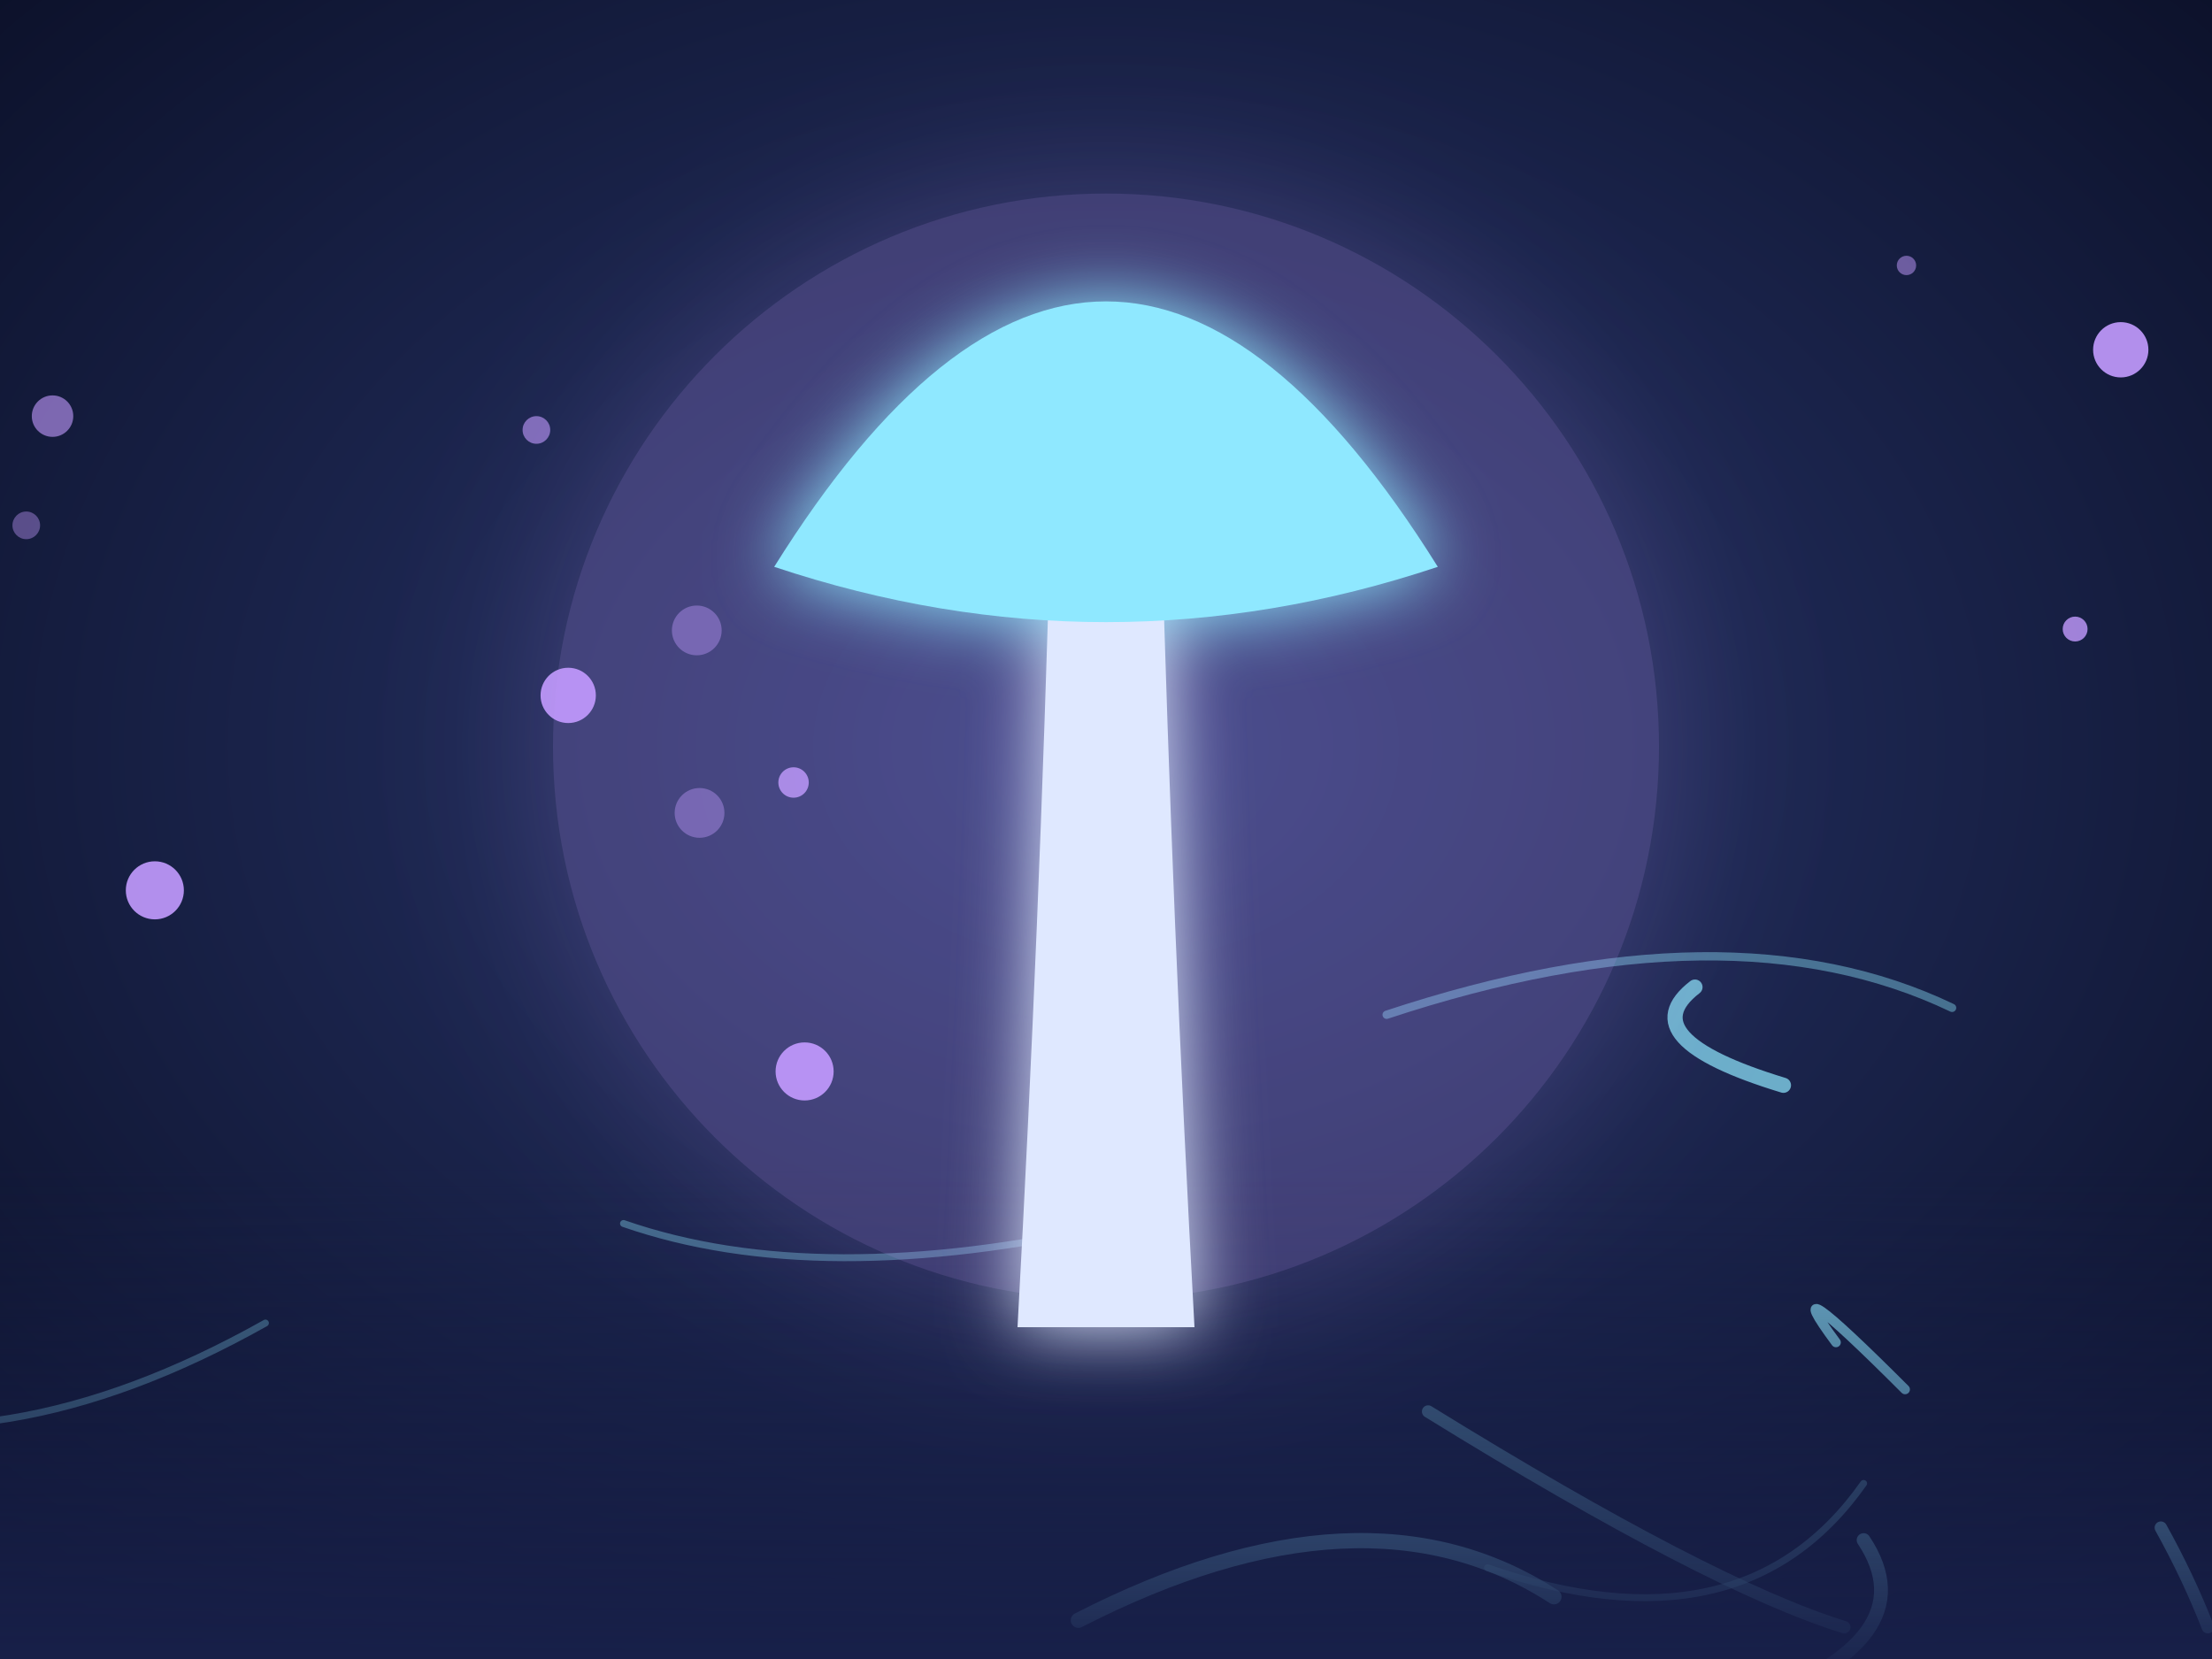
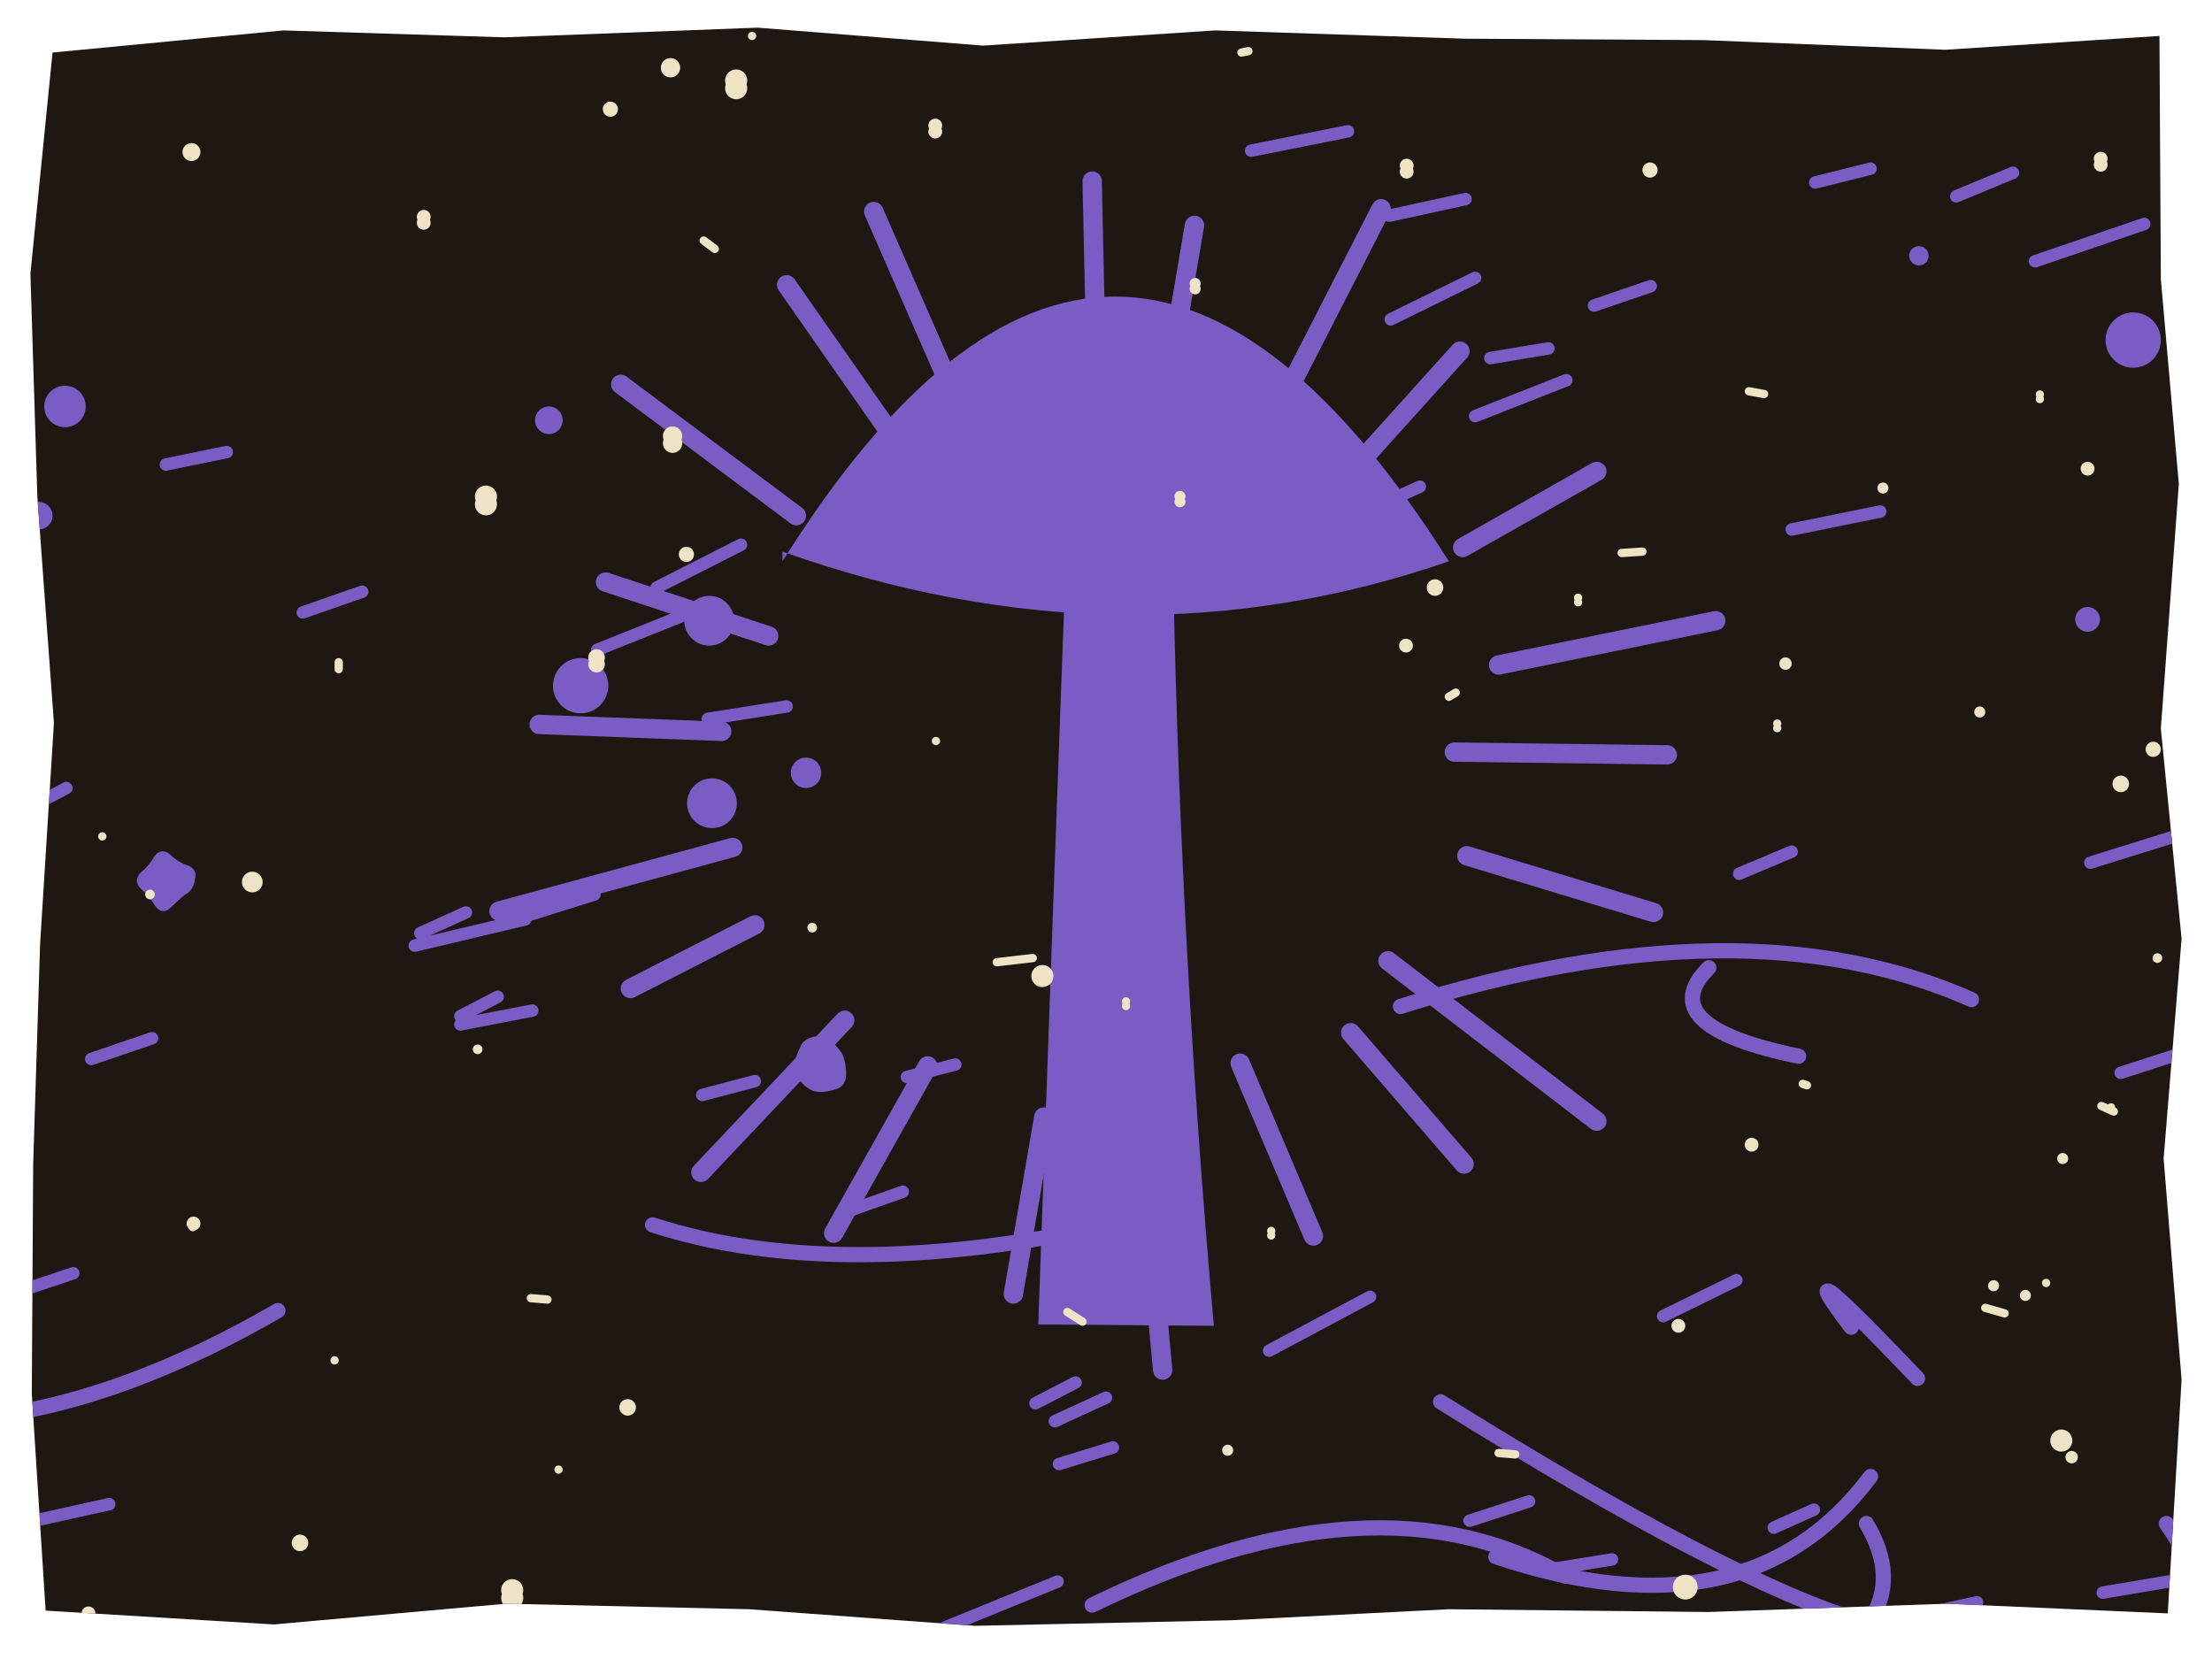
<svg xmlns="http://www.w3.org/2000/svg" viewBox="0 0 160 120" width="160" height="120" preserveAspectRatio="xMidYMid meet">
  <defs>
-     <radialGradient id="bg" cx="50%" cy="45%" r="70%">
-       <stop offset="0" stop-color="#2a3870" />
-       <stop offset="1" stop-color="#0b1028" />
-     </radialGradient>
-     <filter id="glow" x="-50%" y="-50%" width="200%" height="200%">
-       <feGaussianBlur stdDeviation="2.6" result="b" />
-       <feMerge>
-         <feMergeNode in="b" />
-         <feMergeNode in="SourceGraphic" />
-       </feMerge>
-     </filter>
-     <filter id="soft" x="-50%" y="-50%" width="200%" height="200%">
-       <feGaussianBlur stdDeviation="6" result="b" />
-       <feMerge>
-         <feMergeNode in="b" />
-         <feMergeNode in="SourceGraphic" />
-       </feMerge>
-     </filter>
-     <linearGradient id="soil" x1="0" y1="0" x2="0" y2="1">
-       <stop offset="0" stop-color="#18204a" stop-opacity="0" />
-       <stop offset="1" stop-color="#18204a" stop-opacity="0.95" />
-     </linearGradient>
+     <clipPath id="block">
+       <path d="M3.8 3.8L20.5 2.2L36.5 2.7L54.8 2L71.1 3.3L87.9 2.2L106 2.8L123.2 2.9L140.7 3.6L156.2 2.6L156.3 20.2L157.6 35L156.3 52.7L157.8 67.9L156.5 83.8L157.8 99.8L156.8 116.7L140.8 116L123.6 116.6L104.8 116.4L89 117.2L70.5 117.6L54.2 116.4L36.6 116L19.8 117.5L3.3 116.5L2.3 100.8L2.4 84.2L2.9 68.3L3.9 52.3L2.7 35.9L2.2 19.8Z" />
+     </clipPath>
  </defs>
-   <rect width="160" height="120" fill="url(#bg)" />
-   <path d="M80.6 88.6 q-21.4 4.8 -35.5 -0.1" stroke="#8fe8ff" stroke-width="0.5" fill="none" stroke-linecap="round" opacity="0.4" />
-   <path d="M107.6 113.4 q18.4 6.4 27.2 -6.1" stroke="#8fe8ff" stroke-width="0.5" fill="none" stroke-linecap="round" opacity="0.4" />
-   <path d="M159.7 117.7 q-1.4 -3.6 -3.4 -7.2" stroke="#8fe8ff" stroke-width="0.9" fill="none" stroke-linecap="round" opacity="0.7" />
-   <path d="M132.8 97.1 q-4.6 -6.2 5 3.4" stroke="#8fe8ff" stroke-width="0.7" fill="none" stroke-linecap="round" opacity="0.8" />
-   <path d="M78 117.2 q20.7 -10.6 34.4 -1.7" stroke="#8fe8ff" stroke-width="1.1" fill="none" stroke-linecap="round" opacity="0.6" />
-   <path d="M141.2 72.9 q-16.1 -7.7 -40.9 0.5" stroke="#8fe8ff" stroke-width="0.6" fill="none" stroke-linecap="round" opacity="0.4" />
-   <path d="M103.3 102.1 q20.4 12.6 30.1 15.6" stroke="#8fe8ff" stroke-width="0.9" fill="none" stroke-linecap="round" opacity="0.4" />
-   <path d="M19.2 95.7 q-19.4 10.9 -35.3 5.8" stroke="#8fe8ff" stroke-width="0.5" fill="none" stroke-linecap="round" opacity="0.4" />
-   <path d="M134.8 111.4 q4.8 7.2 -8.7 12" stroke="#8fe8ff" stroke-width="1" fill="none" stroke-linecap="round" opacity="0.6" />
-   <path d="M122.6 71.4 q-4.8 3.7 6.4 7.1" stroke="#8fe8ff" stroke-width="1.1" fill="none" stroke-linecap="round" opacity="0.7" />
-   <rect y="84" width="160" height="36" fill="url(#soil)" />
-   <circle cx="3.8" cy="30.1" r="1.5" fill="#c39bff" opacity="0.6" />
-   <circle cx="41.1" cy="50.3" r="2" fill="#c39bff" opacity="0.9" />
-   <circle cx="150.1" cy="45.5" r="0.9" fill="#c39bff" opacity="0.8" />
-   <circle cx="137.9" cy="19.2" r="0.7" fill="#c39bff" opacity="0.5" />
-   <circle cx="57.4" cy="56.6" r="1.1" fill="#c39bff" opacity="0.8" />
-   <circle cx="58.2" cy="77.5" r="2.1" fill="#c39bff" opacity="0.9" />
-   <circle cx="1.9" cy="38" r="1" fill="#c39bff" opacity="0.4" />
-   <circle cx="38.8" cy="31.1" r="1" fill="#c39bff" opacity="0.6" />
-   <circle cx="11.2" cy="64.4" r="2.1" fill="#c39bff" opacity="0.9" />
-   <circle cx="50.4" cy="45.6" r="1.8" fill="#c39bff" opacity="0.4" />
-   <circle cx="153.4" cy="25.3" r="2" fill="#c39bff" opacity="0.9" />
-   <circle cx="78" cy="36.4" r="1.2" fill="#c39bff" opacity="0.8" />
-   <circle cx="90.2" cy="33.7" r="0.6" fill="#c39bff" opacity="0.9" />
-   <circle cx="50.6" cy="58.8" r="1.8" fill="#c39bff" opacity="0.4" />
-   <circle cx="80" cy="54" r="40" fill="#c39bff" opacity=".22" filter="url(#soft)" />
-   <g filter="url(#glow)">
-     <path d="M73.6 96 q1.6 -29.1 2.4 -58.2 h8 q0.8 29.1 2.4 58.2 z" fill="#dfe8ff" />
-     <path d="M56 41 q24 -38.4 48 0 q-24 8 -48 0 z" fill="#8fe8ff" />
+   <g clip-path="url(#block)">
+     <rect width="160" height="120" fill="#1f1812" />
+     <path d="M106.7 30.1l6.6 -2.6M95.9 38.3l6.8 -3.1M51.2 52l5.7 -0.9M147.2 18.9l7.9 -2.7M12 33.6l4.4 -0.9M91.8 97.7l7.3 -3.9M90.5 10.9l7 -1.4M65.6 77.9l3.5 -0.9M74.9 101.5l2.9 -1.5M129.6 38.3l6.4 -1.3M100.5 15.6l5.5 -1.2M30.4 67.5l3.3 -1.5M1 59l3.8 -2M30 68.4l8 -1.9M81.5 31.6l8.4 -2.5M50.8 79.2l3.8 -1M33.3 74.1l5.2 -1M141.5 14.2l4.1 -1.7M106.3 110l4.3 -1.4M107.8 25.9l4.2 -0.7M125.8 63.2l3.8 -1.6M33.3 73.5l2.7 -1.4M60.8 87.8l4.5 -1.6M47.5 42.5l6.1 -3.1M152.1 115.2l7.7 -1.3M131.3 13.2l4 -1M6.6 76.6l4.4 -1.5M36.3 66.8l6.7 -2.1M128.3 110.5l2.9 -1.3M76.3 102.8l3.7 -1.7M75.1 35.8l7.1 -1.9M68.4 117.7l8.1 -3.3M0.2 110.5l7.7 -1.7M111.6 113.6l5 -0.8M72 27l8.5 -1.6M43.2 47l6 -2.4M153.4 77.6l6.5 -2.1M80.1 68.9l3.7 -1.3M136.1 117.4l6.9 -1.5M76.6 105.9l3.9 -1.2M100.6 23.1l6.1 -3M0.8 93.6l4.5 -1.5M21.9 44.3l4.3 -1.5M120.3 95.2l5.3 -2.6M115.3 22.1l4.1 -1.4M151.2 62.4l7.7 -2.4" stroke="#7a5cc4" stroke-width="0.9" stroke-linecap="round" fill="none" />
+     <path d="M81.2 88.9 q-21 4.9 -34.9 0.4" stroke="#7a5cc4" stroke-width="1.1" fill="none" stroke-linecap="round" transform="translate(0.9 -0.7)" />
+     <path d="M107.3 113.3 q18.2 6.1 27.1 -5.8" stroke="#7a5cc4" stroke-width="1.1" fill="none" stroke-linecap="round" transform="translate(0.9 -0.7)" />
+     <path d="M159.2 117.4 q-1.6 -3.9 -3.4 -6.5" stroke="#7a5cc4" stroke-width="1.1" fill="none" stroke-linecap="round" transform="translate(0.9 -0.7)" />
+     <path d="M133 96.7 q-5.1 -6.7 4.8 3.7" stroke="#7a5cc4" stroke-width="1.1" fill="none" stroke-linecap="round" transform="translate(0.9 -0.7)" />
+     <path d="M78.1 116.8 q20.5 -10 34.2 -2.1" stroke="#7a5cc4" stroke-width="1.1" fill="none" stroke-linecap="round" transform="translate(0.9 -0.7)" />
+     <path d="M141.7 73 q-16.5 -7.3 -41.3 0.5" stroke="#7a5cc4" stroke-width="1.1" fill="none" stroke-linecap="round" transform="translate(0.9 -0.7)" />
+     <path d="M103.3 102.1 q20.8 13 30.5 15.9" stroke="#7a5cc4" stroke-width="1.1" fill="none" stroke-linecap="round" transform="translate(0.9 -0.7)" />
+     <path d="M19.2 95.5 q-19.9 11.5 -35.3 6.4" stroke="#7a5cc4" stroke-width="1.1" fill="none" stroke-linecap="round" transform="translate(0.9 -0.7)" />
+     <path d="M134.1 110.9 q4.6 7.7 -8 12.5" stroke="#7a5cc4" stroke-width="1.1" fill="none" stroke-linecap="round" transform="translate(0.9 -0.7)" />
+     <path d="M122.7 70.7 q-4.2 4.2 6.5 6.4" stroke="#7a5cc4" stroke-width="1.1" fill="none" stroke-linecap="round" transform="translate(0.9 -0.7)" />
+     <circle cx="3.8" cy="30.1" r="1.5" fill="#7a5cc4" transform="translate(0.9 -0.7)" />
+     <circle cx="41.1" cy="50.3" r="2" fill="#7a5cc4" transform="translate(0.9 -0.7)" />
+     <circle cx="150.1" cy="45.5" r="0.9" fill="#7a5cc4" transform="translate(0.9 -0.7)" />
+     <circle cx="137.9" cy="19.2" r="0.7" fill="#7a5cc4" transform="translate(0.9 -0.7)" />
+     <circle cx="57.4" cy="56.6" r="1.1" fill="#7a5cc4" transform="translate(0.9 -0.7)" />
+     <path fill="#7a5cc4" d="M59.5 79.5Q58.6 79.8 57.9 79.6Q57.2 79.3 56.9 78.7Q56.6 78.1 56.6 77.5Q56.7 77 57 76.4Q57.2 75.9 57.9 75.7Q58.5 75.6 59.1 75.9Q59.6 76.3 60 76.9Q60.3 77.5 60.3 78.4Q60.3 79.3 59.5 79.5Z" transform="translate(0.9 -0.7)" />
+     <circle cx="1.9" cy="38" r="1" fill="#7a5cc4" transform="translate(0.9 -0.7)" />
+     <circle cx="38.8" cy="31.1" r="1" fill="#7a5cc4" transform="translate(0.9 -0.7)" />
+     <path fill="#7a5cc4" d="M13.2 64.3Q13.1 65.1 12.5 65.4Q12 65.8 11.4 66.4Q10.8 66.9 10.3 66.2Q9.9 65.5 9.3 65Q8.7 64.4 9.3 63.8Q9.9 63.3 10.3 62.6Q10.8 62 11.4 62.5Q12 63.1 12.7 63.3Q13.4 63.6 13.2 64.3Z" transform="translate(0.9 -0.7)" />
+     <circle cx="50.4" cy="45.6" r="1.8" fill="#7a5cc4" transform="translate(0.9 -0.7)" />
+     <circle cx="153.4" cy="25.3" r="2" fill="#7a5cc4" transform="translate(0.9 -0.7)" />
+     <circle cx="78" cy="36.4" r="1.2" fill="#7a5cc4" transform="translate(0.9 -0.7)" />
+     <circle cx="90.2" cy="33.7" r="0.6" fill="#7a5cc4" transform="translate(0.9 -0.7)" />
+     <circle cx="50.6" cy="58.8" r="1.8" fill="#7a5cc4" transform="translate(0.9 -0.7)" />
+     <path d="M105.2 54.4L120.6 54.6M106.1 61.9L119.6 66M100.4 69.5L115.5 81.1M97.7 74.7L105.9 84.2M89.7 76.9L95 89.4M82.5 81.9L84.1 99.1M75.5 80.8L73.3 93.6M67.1 77.1L60.3 89.2M61.1 73.8L50.7 84.8M54.6 66.9L45.6 71.5M53 61.3L36.1 65.9M52.2 52.9L39 52.4M55.6 46L43.8 42.1M57.6 37.3L44.9 27.8M65 32.2L56.9 20.6M69.5 29.7L63.2 15.3M79.3 27L79 13.1M84.7 26.3L86.4 16.3M91.6 31.3L99.9 15.1M98.3 33.5L105.6 25.4M105.8 39.6L115.5 34.1M108.4 48.1L124.1 44.9" stroke="#7a5cc4" stroke-width="1.4" stroke-linecap="round" fill="none" />
+     <g>
+       <path d="M74.2 96.5 q1 -28.6 2.1 -58.1 h7.6 q0.4 28.8 3 58.2 z" fill="#7a5cc4" transform="translate(0.9 -0.7)" />
+       <path d="M55.7 41.3 q24 -38.3 48.2 0 q-23.4 8.1 -48.2 -0.7 z" fill="#7a5cc4" transform="translate(0.9 -0.7)" />
+     </g>
+     <path d="M49.6 40.1m-0.5 0a0.5 0.5 0 1 0 1.1 0a0.5 0.5 0 1 0 -1.1 0M13.8 11m-0.6 0a0.6 0.6 0 1 0 1.3 0a0.6 0.6 0 1 0 -1.3 0M14 88.6m-0.3 0a0.3 0.3 0 1 0 0.5 0a0.3 0.3 0 1 0 -0.5 0M67.7 9.3m-0.5 0a0.5 0.5 0 1 0 0.9 0a0.5 0.5 0 1 0 -0.9 0M152.7 80.1m-0.3 0a0.3 0.3 0 1 0 0.6 0a0.3 0.3 0 1 0 -0.6 0M103.8 42.5m-0.6 0a0.6 0.6 0 1 0 1.2 0a0.6 0.6 0 1 0 -1.2 0M44.1 7.9m-0.5 0a0.5 0.5 0 1 0 1.1 0a0.5 0.5 0 1 0 -1.1 0M10.8 64.7m-0.3 0a0.3 0.3 0 1 0 0.7 0a0.3 0.3 0 1 0 -0.7 0M30.7 15.9m-0.5 0a0.5 0.5 0 1 0 0.9 0a0.5 0.5 0 1 0 -0.9 0M149.1 104.2m-0.8 0a0.8 0.8 0 1 0 1.6 0a0.8 0.8 0 1 0 -1.6 0M14 88.5m-0.5 0a0.5 0.5 0 1 0 1 0a0.5 0.5 0 1 0 -1 0M144.2 93m-0.4 0a0.4 0.4 0 1 0 0.8 0a0.4 0.4 0 1 0 -0.8 0M121.5 118.2m-0.3 0a0.3 0.3 0 1 0 0.6 0a0.3 0.3 0 1 0 -0.6 0M155.7 54.2m-0.5 0a0.5 0.5 0 1 0 1.1 0a0.5 0.5 0 1 0 -1.1 0M146.5 93.7m-0.4 0a0.4 0.4 0 1 0 0.8 0a0.4 0.4 0 1 0 -0.8 0M153.4 56.7m-0.6 0a0.6 0.6 0 1 0 1.2 0a0.6 0.6 0 1 0 -1.2 0M58.7 67.1m-0.3 0a0.3 0.3 0 1 0 0.7 0a0.3 0.3 0 1 0 -0.7 0M128.6 52.5m-0.3 0a0.3 0.3 0 1 0 0.5 0a0.3 0.3 0 1 0 -0.5 0M121.9 114.8m-0.9 0a0.9 0.9 0 1 0 1.8 0a0.9 0.9 0 1 0 -1.8 0M34.5 75.9m-0.3 0a0.3 0.3 0 1 0 0.7 0a0.3 0.3 0 1 0 -0.7 0M48.7 31.8m-0.7 0a0.7 0.7 0 1 0 1.3 0a0.7 0.7 0 1 0 -1.3 0M152 11.7m-0.5 0a0.5 0.5 0 1 0 0.9 0a0.5 0.5 0 1 0 -0.9 0M45.4 101.8m-0.6 0a0.6 0.6 0 1 0 1.2 0a0.6 0.6 0 1 0 -1.2 0M21.7 111.6m-0.6 0a0.6 0.6 0 1 0 1.2 0a0.6 0.6 0 1 0 -1.2 0M38 118.9m-0.3 0a0.3 0.3 0 1 0 0.6 0a0.3 0.3 0 1 0 -0.6 0M77.9 120m-0.8 0a0.8 0.8 0 1 0 1.7 0a0.8 0.8 0 1 0 -1.7 0M85.4 36.1m-0.4 0a0.4 0.4 0 1 0 0.7 0a0.4 0.4 0 1 0 -0.7 0M18.2 63.8m-0.7 0a0.7 0.7 0 1 0 1.5 0a0.7 0.7 0 1 0 -1.5 0M129.1 48m-0.4 0a0.4 0.4 0 1 0 0.9 0a0.4 0.4 0 1 0 -0.9 0M151 33.9m-0.5 0a0.5 0.5 0 1 0 1 0a0.5 0.5 0 1 0 -1 0M40.4 106.3m-0.3 0a0.3 0.3 0 1 0 0.6 0a0.3 0.3 0 1 0 -0.6 0M119.3 12.3m-0.5 0a0.5 0.5 0 1 0 1.1 0a0.5 0.5 0 1 0 -1.1 0M75.4 70.6m-0.8 0a0.8 0.8 0 1 0 1.6 0a0.8 0.8 0 1 0 -1.6 0M35.2 36.2m-0.8 0a0.8 0.8 0 1 0 1.5 0a0.8 0.8 0 1 0 -1.5 0M126.7 82.8m-0.5 0a0.5 0.5 0 1 0 1 0a0.5 0.5 0 1 0 -1 0M86.5 20.7m-0.4 0a0.4 0.4 0 1 0 0.7 0a0.4 0.4 0 1 0 -0.7 0M143.2 51.5m-0.4 0a0.4 0.4 0 1 0 0.8 0a0.4 0.4 0 1 0 -0.8 0M148 92.8m-0.3 0a0.3 0.3 0 1 0 0.6 0a0.3 0.3 0 1 0 -0.6 0M6.4 116.7m-0.5 0a0.5 0.5 0 1 0 1 0a0.5 0.5 0 1 0 -1 0M37.1 115.3m-0.8 0a0.8 0.8 0 1 0 1.5 0a0.8 0.8 0 1 0 -1.5 0M101.7 46.7m-0.5 0a0.5 0.5 0 1 0 1 0a0.5 0.5 0 1 0 -1 0M149.8 105.4m-0.4 0a0.4 0.4 0 1 0 0.9 0a0.4 0.4 0 1 0 -0.9 0M7.4 60.5m-0.3 0a0.3 0.3 0 1 0 0.6 0a0.3 0.3 0 1 0 -0.6 0M125.5 0.2m-0.4 0a0.4 0.4 0 1 0 0.7 0a0.4 0.4 0 1 0 -0.7 0M136.2 35.3m-0.4 0a0.4 0.4 0 1 0 0.8 0a0.4 0.4 0 1 0 -0.8 0M149.2 83.8m-0.4 0a0.4 0.4 0 1 0 0.8 0a0.4 0.4 0 1 0 -0.8 0M24.2 98.4m-0.3 0a0.3 0.3 0 1 0 0.6 0a0.3 0.3 0 1 0 -0.6 0M53.3 6.1m-0.8 0a0.8 0.8 0 1 0 1.5 0a0.8 0.8 0 1 0 -1.5 0M158.8 82.3m-0.5 0a0.5 0.5 0 1 0 1 0a0.5 0.5 0 1 0 -1 0M121.4 95.9m-0.5 0a0.5 0.5 0 1 0 1 0a0.5 0.5 0 1 0 -1 0M81.5 72.6m-0.3 0a0.3 0.3 0 1 0 0.5 0a0.3 0.3 0 1 0 -0.5 0M0.1 6.5m-0.4 0a0.4 0.4 0 1 0 0.8 0a0.4 0.4 0 1 0 -0.8 0M114.2 43.4m-0.3 0a0.3 0.3 0 1 0 0.5 0a0.3 0.3 0 1 0 -0.5 0M48.5 4.9m-0.7 0a0.7 0.7 0 1 0 1.4 0a0.7 0.7 0 1 0 -1.4 0M156 69.3m-0.3 0a0.3 0.3 0 1 0 0.7 0a0.3 0.3 0 1 0 -0.7 0M92 89.2m-0.3 0a0.3 0.3 0 1 0 0.5 0a0.3 0.3 0 1 0 -0.5 0M43.2 47.8m-0.6 0a0.6 0.6 0 1 0 1.1 0a0.6 0.6 0 1 0 -1.1 0M67.7 53.6m-0.3 0a0.3 0.3 0 1 0 0.6 0a0.3 0.3 0 1 0 -0.6 0M88.8 104.9m-0.4 0a0.4 0.4 0 1 0 0.8 0a0.4 0.4 0 1 0 -0.8 0M43 119.2m-0.7 0a0.7 0.7 0 1 0 1.3 0a0.7 0.7 0 1 0 -1.3 0M147.6 28.7m-0.3 0a0.3 0.3 0 1 0 0.5 0a0.3 0.3 0 1 0 -0.5 0M101.8 12.2m-0.5 0a0.5 0.5 0 1 0 0.9 0a0.5 0.5 0 1 0 -0.9 0M54.4 2.6m-0.3 0a0.3 0.3 0 1 0 0.6 0a0.3 0.3 0 1 0 -0.6 0" fill="#efe3c6" />
+     <path d="M143.6 94.6l1.4 0.4M72.1 69.6l2.6 -0.3M51.7 18l-0.8 -0.6M117.2 2l1.9 0M24.5 48.4l0 -0.5M152 80l0.9 0.4M127.6 28.5l-1.1 -0.2M158.4 15l2.1 0.4M105.3 50.1l-0.5 0.3M89.8 3.8l0.5 -0.1M146.5 119l0.5 -0.7M0.4 81l1.2 0.6M117.3 40l1.5 -0.1M78.3 95.6l-1.1 -0.7M39.6 94l-1.2 -0.1M108.4 105.1l1.2 0.1M130.4 78.4l0.3 0.1" stroke="#efe3c6" stroke-width="0.6" stroke-linecap="round" fill="none" />
  </g>
</svg>
